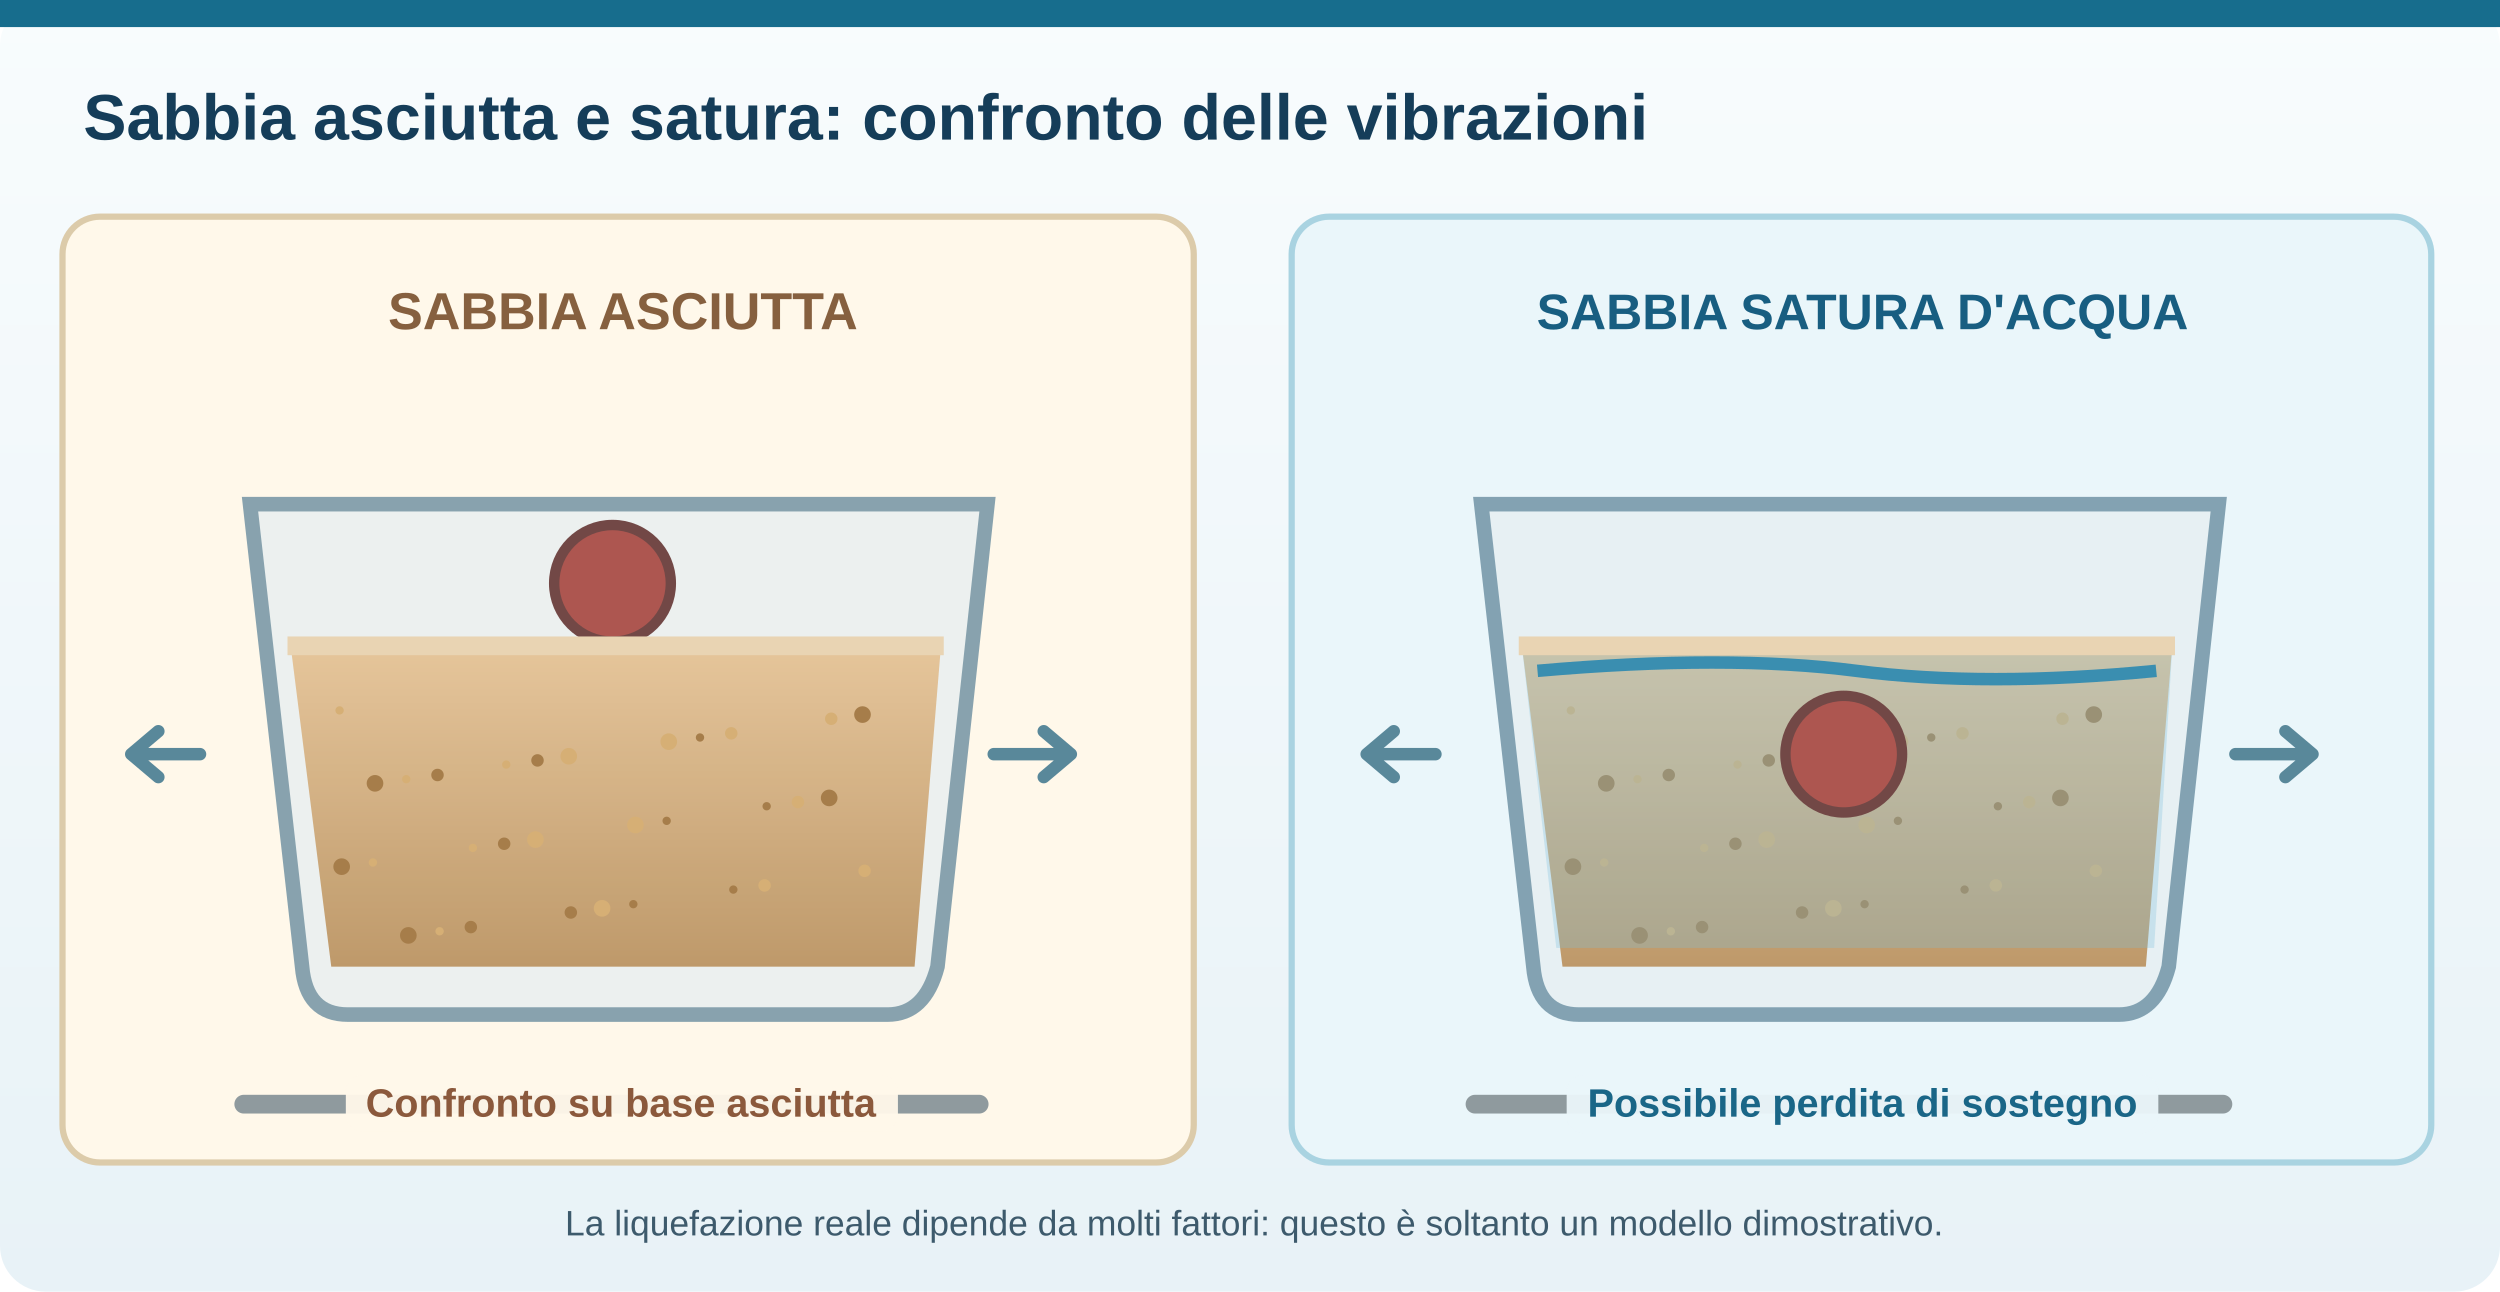
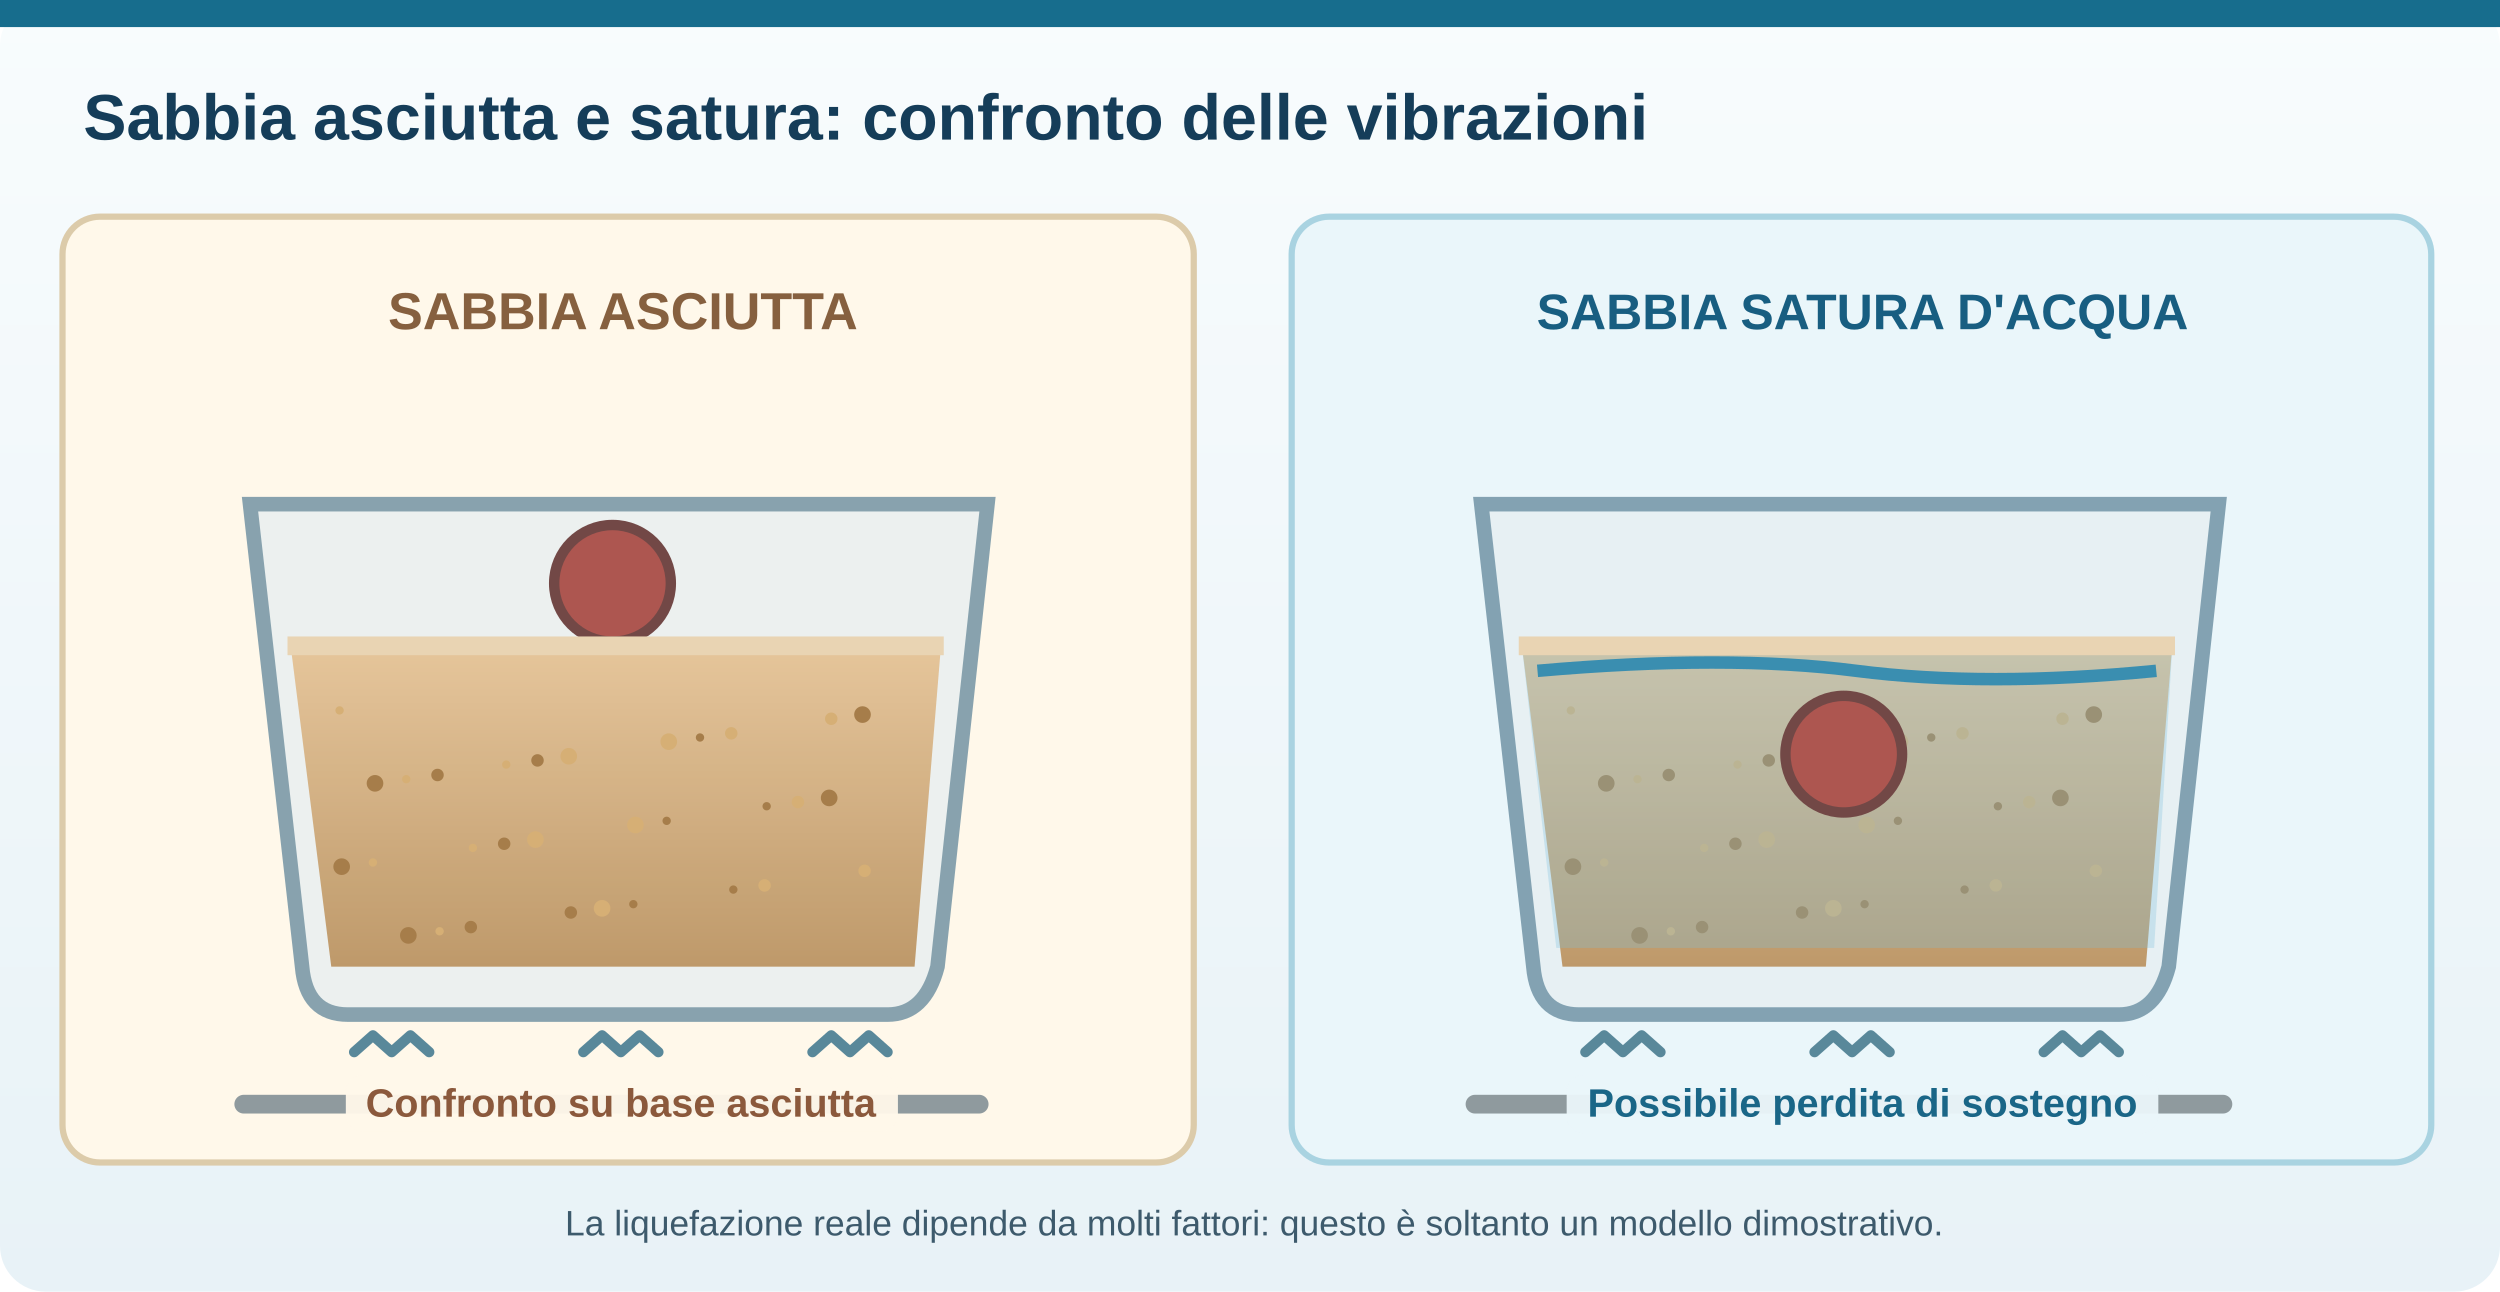
<svg xmlns="http://www.w3.org/2000/svg" width="1200" height="620" viewBox="0 0 1200 620" role="img" aria-labelledby="title desc">
  <defs>
    <linearGradient id="bg" x1="0" x2="0" y1="0" y2="1">
      <stop stop-color="#f8fcfd" />
      <stop offset="1" stop-color="#e8f2f7" />
    </linearGradient>
    <linearGradient id="gel" x1="0" x2="0" y1="0" y2="1">
      <stop stop-color="#a8dbe6" />
      <stop offset="1" stop-color="#4ea2b6" />
    </linearGradient>
    <linearGradient id="sand" x1="0" x2="0" y1="0" y2="1">
      <stop stop-color="#e6c497" />
      <stop offset="1" stop-color="#bb9462" />
    </linearGradient>
  </defs>
  <rect width="1200" height="620" rx="22" fill="url(#bg)" />
  <rect y="0" width="1200" height="13" fill="#176d8d" />
  <text x="40" y="67" font-family="Arial,sans-serif" font-size="31" font-weight="700" fill="#153d59" text-anchor="start">Sabbia asciutta e satura: confronto delle vibrazioni</text>
  <rect x="30" y="104" width="543" height="454" rx="18" fill="#fff8ea" stroke="#dccbaa" stroke-width="3" />
  <rect x="620" y="104" width="547" height="454" rx="18" fill="#eaf6fa" stroke="#a9d3e1" stroke-width="3" />
  <text x="299" y="158" font-family="Arial,sans-serif" font-size="25" font-weight="700" fill="#86603f" text-anchor="middle">SABBIA ASCIUTTA</text>
  <text x="894" y="158" font-family="Arial,sans-serif" font-size="24" font-weight="700" fill="#185e81" text-anchor="middle">SABBIA SATURA D'ACQUA</text>
  <g transform="translate(120 242)">
    <path d="M0 0 H354 L330 222 Q324 245 306 245 H47 Q27 245 25 222Z" fill="#e5eef0" opacity=".75" stroke="#60869a" stroke-width="7" />
    <path d="M19 64 H332 L319 222 H39Z" fill="url(#sand)" opacity=".94" />
    <circle cx="43" cy="99" r="2" fill="#d6af75" />
    <circle cx="90" cy="130" r="3" fill="#a67d4a" />
    <circle cx="137" cy="161" r="4" fill="#d6af75" />
    <circle cx="184" cy="192" r="2" fill="#a67d4a" />
    <circle cx="231" cy="110" r="3" fill="#d6af75" />
    <circle cx="278" cy="141" r="4" fill="#a67d4a" />
    <circle cx="59" cy="172" r="2" fill="#d6af75" />
    <circle cx="106" cy="203" r="3" fill="#a67d4a" />
    <circle cx="153" cy="121" r="4" fill="#d6af75" />
    <circle cx="200" cy="152" r="2" fill="#a67d4a" />
    <circle cx="247" cy="183" r="3" fill="#d6af75" />
    <circle cx="294" cy="101" r="4" fill="#a67d4a" />
    <circle cx="75" cy="132" r="2" fill="#d6af75" />
    <circle cx="122" cy="163" r="3" fill="#a67d4a" />
    <circle cx="169" cy="194" r="4" fill="#d6af75" />
    <circle cx="216" cy="112" r="2" fill="#a67d4a" />
    <circle cx="263" cy="143" r="3" fill="#d6af75" />
    <circle cx="44" cy="174" r="4" fill="#a67d4a" />
    <circle cx="91" cy="205" r="2" fill="#d6af75" />
    <circle cx="138" cy="123" r="3" fill="#a67d4a" />
    <circle cx="185" cy="154" r="4" fill="#d6af75" />
    <circle cx="232" cy="185" r="2" fill="#a67d4a" />
    <circle cx="279" cy="103" r="3" fill="#d6af75" />
    <circle cx="60" cy="134" r="4" fill="#a67d4a" />
    <circle cx="107" cy="165" r="2" fill="#d6af75" />
    <circle cx="154" cy="196" r="3" fill="#a67d4a" />
    <circle cx="201" cy="114" r="4" fill="#d6af75" />
    <circle cx="248" cy="145" r="2" fill="#a67d4a" />
    <circle cx="295" cy="176" r="3" fill="#d6af75" />
    <circle cx="76" cy="207" r="4" fill="#a67d4a" />
    <circle cx="123" cy="125" r="2" fill="#d6af75" />
    <circle cx="174" cy="38" r="28" fill="#ad5650" stroke="#724846" stroke-width="5" />
    <path d="M18 68 H333" stroke="#e9d4b3" stroke-width="9" />
  </g>
  <g transform="translate(711 242)">
    <path d="M0 0 H354 L330 222 Q324 245 306 245 H47 Q27 245 25 222Z" fill="#e5eef0" opacity=".75" stroke="#60869a" stroke-width="7" />
    <path d="M19 64 H332 L319 222 H39Z" fill="url(#sand)" opacity=".94" />
    <circle cx="43" cy="99" r="2" fill="#d6af75" />
    <circle cx="90" cy="130" r="3" fill="#a67d4a" />
    <circle cx="137" cy="161" r="4" fill="#d6af75" />
    <circle cx="184" cy="192" r="2" fill="#a67d4a" />
    <circle cx="231" cy="110" r="3" fill="#d6af75" />
    <circle cx="278" cy="141" r="4" fill="#a67d4a" />
    <circle cx="59" cy="172" r="2" fill="#d6af75" />
    <circle cx="106" cy="203" r="3" fill="#a67d4a" />
    <circle cx="153" cy="121" r="4" fill="#d6af75" />
    <circle cx="200" cy="152" r="2" fill="#a67d4a" />
    <circle cx="247" cy="183" r="3" fill="#d6af75" />
    <circle cx="294" cy="101" r="4" fill="#a67d4a" />
    <circle cx="75" cy="132" r="2" fill="#d6af75" />
    <circle cx="122" cy="163" r="3" fill="#a67d4a" />
    <circle cx="169" cy="194" r="4" fill="#d6af75" />
    <circle cx="216" cy="112" r="2" fill="#a67d4a" />
    <circle cx="263" cy="143" r="3" fill="#d6af75" />
    <circle cx="44" cy="174" r="4" fill="#a67d4a" />
    <circle cx="91" cy="205" r="2" fill="#d6af75" />
    <circle cx="138" cy="123" r="3" fill="#a67d4a" />
    <circle cx="185" cy="154" r="4" fill="#d6af75" />
    <circle cx="232" cy="185" r="2" fill="#a67d4a" />
    <circle cx="279" cy="103" r="3" fill="#d6af75" />
    <circle cx="60" cy="134" r="4" fill="#a67d4a" />
    <circle cx="107" cy="165" r="2" fill="#d6af75" />
    <circle cx="154" cy="196" r="3" fill="#a67d4a" />
    <circle cx="201" cy="114" r="4" fill="#d6af75" />
    <circle cx="248" cy="145" r="2" fill="#a67d4a" />
    <circle cx="295" cy="176" r="3" fill="#d6af75" />
    <circle cx="76" cy="207" r="4" fill="#a67d4a" />
    <circle cx="123" cy="125" r="2" fill="#d6af75" />
    <path d="M19 64 H332 L323 213 H36Z" fill="#7bc0da" opacity=".3" />
    <path d="M27 80 Q118 72 180 80 T324 80" stroke="#3a8eb0" stroke-width="6" fill="none" />
    <circle cx="174" cy="120" r="28" fill="#ad5650" stroke="#724846" stroke-width="5" />
    <path d="M18 68 H333" stroke="#e9d4b3" stroke-width="9" />
  </g>
  <path d="M117 530 H470 M708 530 H1067" stroke="#8f9a9e" stroke-width="9" stroke-linecap="round" />
-   <path d="M96 362 L63 362 l13 -11 M63 362 l13 11 M477 362 H514 l-13 -11 M514 362 l-13 11 M689 362 H656 l13 -11 M656 362 l13 11 M1073 362 H1110 l-13 -11 M1110 362 l-13 11" stroke="#59889a" stroke-width="6" fill="none" stroke-linecap="round" stroke-linejoin="round" />
+   <path d="M170 505 l9 -8 l9 8 l9 -8 l9 8 M280 505 l9 -8 l9 8 l9 -8 l9 8 M390 505 l9 -8 l9 8 l9 -8 l9 8 M761 505 l9 -8 l9 8 l9 -8 l9 8 M871 505 l9 -8 l9 8 l9 -8 l9 8 M981 505 l9 -8 l9 8 l9 -8 l9 8" stroke="#59889a" stroke-width="5" fill="none" stroke-linecap="round" stroke-linejoin="round" />
  <rect class="targhetta" x="166" y="516" width="265" height="27" rx="8" fill="#fff8ea" fill-opacity=".95" />
  <text x="298" y="536" font-family="Arial,sans-serif" font-size="19" font-weight="700" fill="#8b593c" text-anchor="middle">Confronto su base asciutta</text>
  <rect class="targhetta" x="752" y="516" width="284" height="28" rx="8" fill="#eaf6fa" fill-opacity=".95" />
  <text x="894" y="536" font-family="Arial,sans-serif" font-size="19" font-weight="700" fill="#1a6687" text-anchor="middle">Possibile perdita di sostegno</text>
  <text x="602" y="593" font-family="Arial,sans-serif" font-size="17" font-weight="400" fill="#3d5a6c" text-anchor="middle">La liquefazione reale dipende da molti fattori: questo è soltanto un modello dimostrativo.</text>
</svg>
